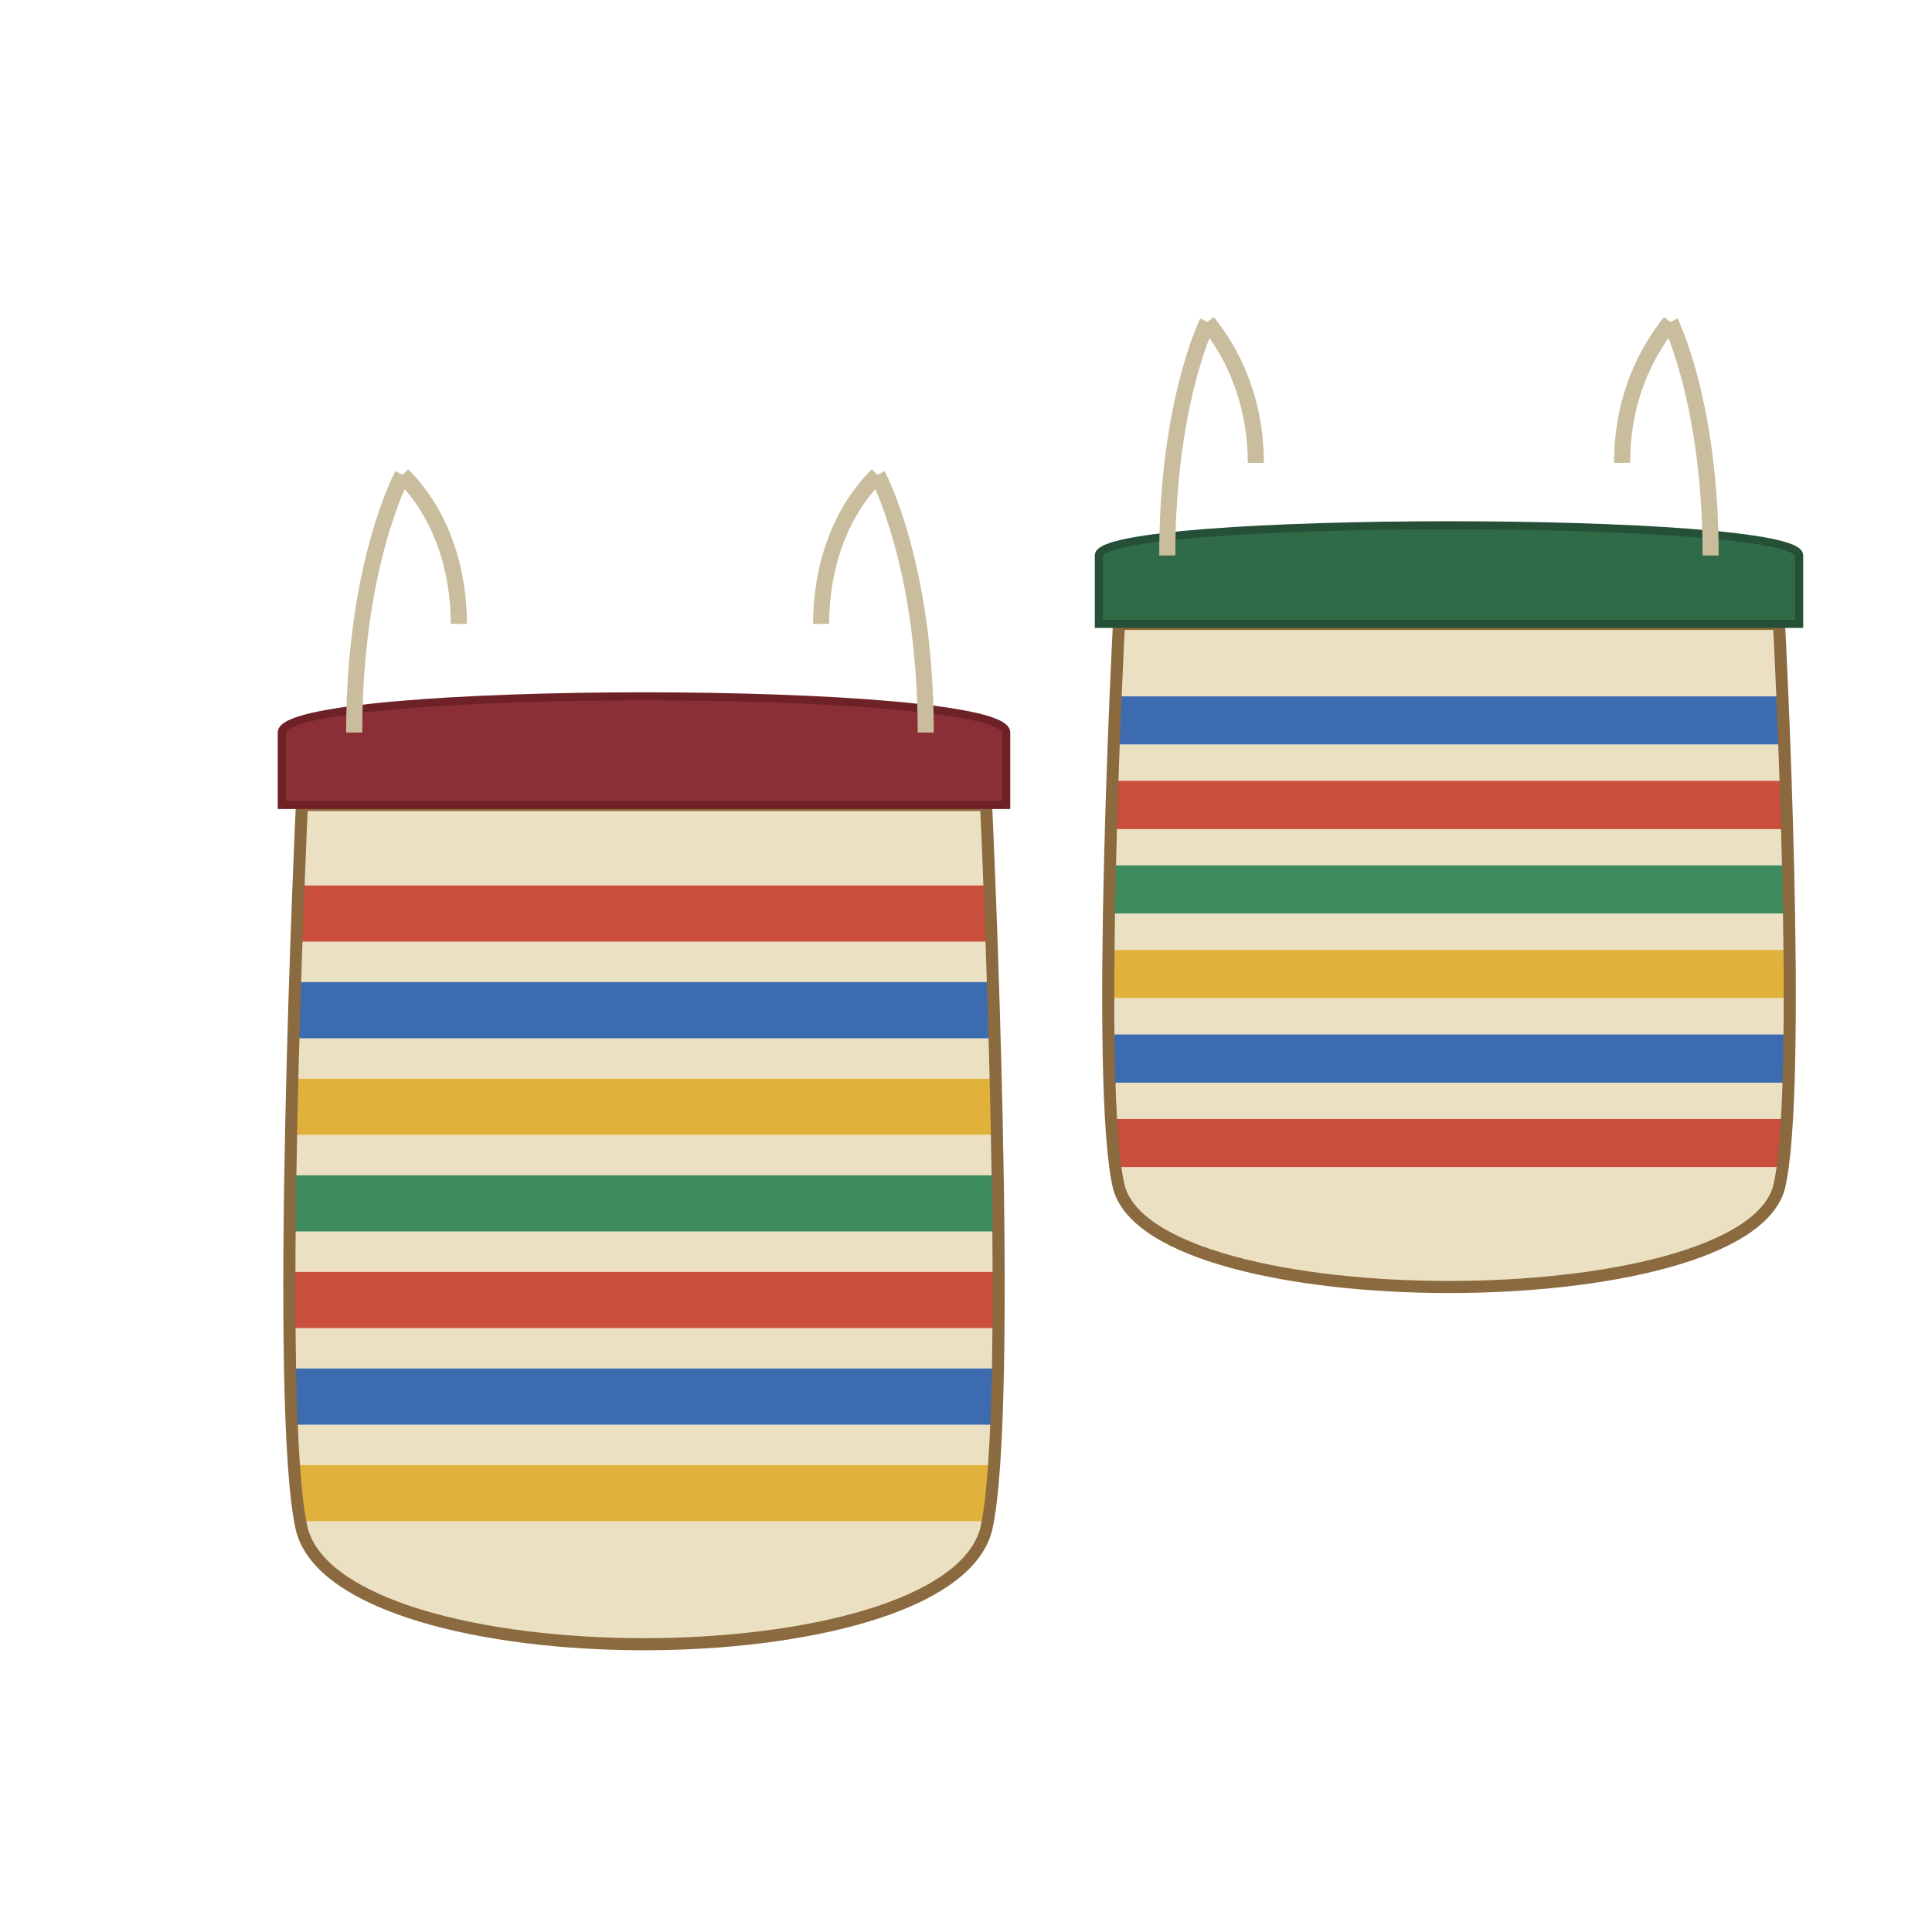
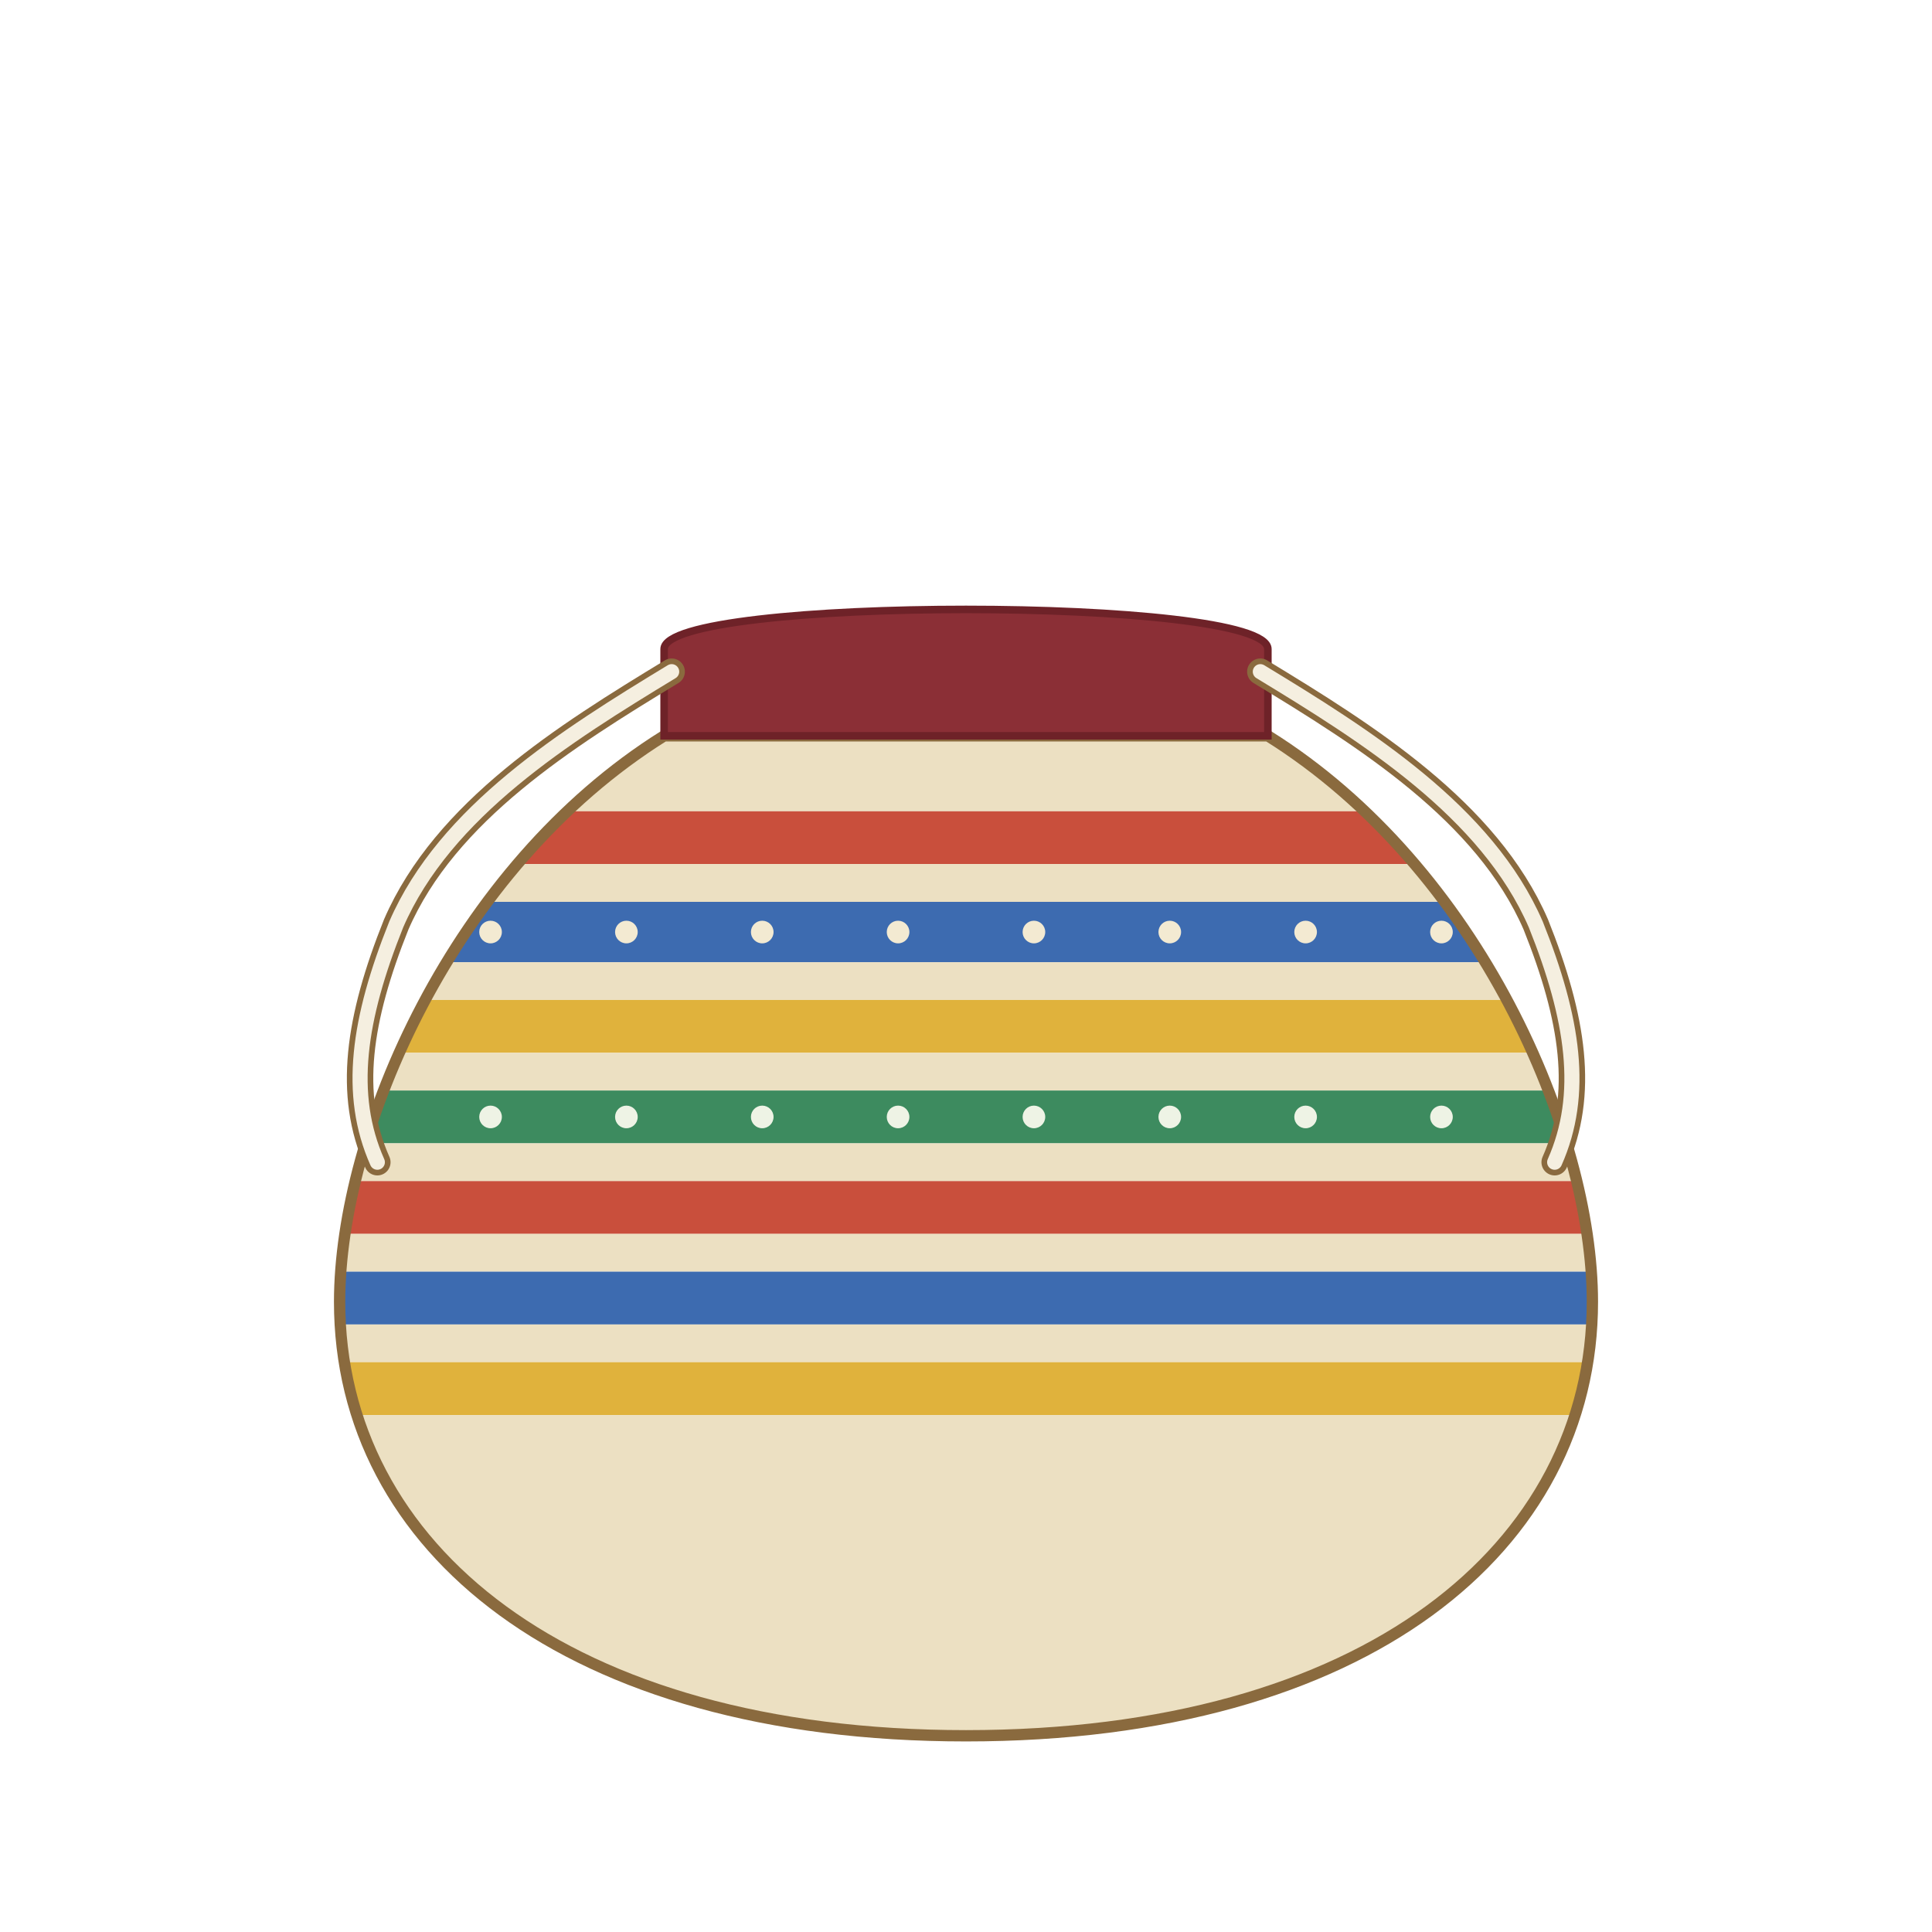
- <svg xmlns="http://www.w3.org/2000/svg" width="480" height="480" viewBox="100 50 480 480" role="img" aria-labelledby="soko-icon-title soko-icon-description">
+ <svg xmlns="http://www.w3.org/2000/svg" width="512" height="512" viewBox="0 0 512 512" role="img" aria-labelledby="soko-icon-title soko-icon-description">
  <defs>
-     <clipPath id="bodyL">
-       <path d="M175 250 C175 250 168 400 175 430 C185 468 335 468 345 430 C352 400 345 250 345 250 Z" />
-     </clipPath>
-     <clipPath id="bodyR">
-       <path d="M378 205 C378 205 372 320 378 345 C387 378 533 378 542 345 C548 320 542 205 542 205 Z" />
+     <clipPath id="basketBody">
+       <path d="M176,195 C120,230 90,300 90,345 C90,410 150,460 256,460 C362,460 422,410 422,345 C422,300 392,230 336,195 Z" />
    </clipPath>
  </defs>
-   <rect x="100" y="50" width="480" height="480" fill="#ffffff" />
-   <g clip-path="url(#bodyL)">
-     <rect x="160" y="250" width="200" height="20" fill="#ece0c2" />
-     <rect x="160" y="270" width="200" height="14" fill="#c94f3c" />
-     <rect x="160" y="284" width="200" height="10" fill="#ece0c2" />
-     <rect x="160" y="294" width="200" height="14" fill="#3d6bb0" />
-     <rect x="160" y="308" width="200" height="10" fill="#ece0c2" />
-     <rect x="160" y="318" width="200" height="14" fill="#e0b23c" />
-     <rect x="160" y="332" width="200" height="10" fill="#ece0c2" />
-     <rect x="160" y="342" width="200" height="14" fill="#3d8b5f" />
-     <rect x="160" y="356" width="200" height="10" fill="#ece0c2" />
-     <rect x="160" y="366" width="200" height="14" fill="#c94f3c" />
-     <rect x="160" y="380" width="200" height="10" fill="#ece0c2" />
-     <rect x="160" y="390" width="200" height="14" fill="#3d6bb0" />
-     <rect x="160" y="404" width="200" height="10" fill="#ece0c2" />
-     <rect x="160" y="414" width="200" height="14" fill="#e0b23c" />
-     <rect x="160" y="428" width="200" height="40" fill="#ece0c2" />
+   <rect width="512" height="512" fill="#ffffff" />
+   <g clip-path="url(#basketBody)">
+     <rect x="60" y="195" width="392" height="20" fill="#ece0c2" />
+     <rect x="60" y="215" width="392" height="14" fill="#c94f3c" />
+     <rect x="60" y="229" width="392" height="10" fill="#ece0c2" />
+     <rect x="60" y="239" width="392" height="16" fill="#3d6bb0" />
+     <rect x="60" y="255" width="392" height="10" fill="#ece0c2" />
+     <rect x="60" y="265" width="392" height="14" fill="#e0b23c" />
+     <rect x="60" y="279" width="392" height="10" fill="#ece0c2" />
+     <rect x="60" y="289" width="392" height="14" fill="#3d8b5f" />
+     <rect x="60" y="303" width="392" height="10" fill="#ece0c2" />
+     <rect x="60" y="313" width="392" height="14" fill="#c94f3c" />
+     <rect x="60" y="327" width="392" height="10" fill="#ece0c2" />
+     <rect x="60" y="337" width="392" height="14" fill="#3d6bb0" />
+     <rect x="60" y="351" width="392" height="10" fill="#ece0c2" />
+     <rect x="60" y="361" width="392" height="14" fill="#e0b23c" />
+     <rect x="60" y="375" width="392" height="85" fill="#ece0c2" />
+     <g fill="#f3ead2">
+       <circle cx="130" cy="247" r="3" />
+       <circle cx="166" cy="247" r="3" />
+       <circle cx="202" cy="247" r="3" />
+       <circle cx="238" cy="247" r="3" />
+       <circle cx="274" cy="247" r="3" />
+       <circle cx="310" cy="247" r="3" />
+       <circle cx="346" cy="247" r="3" />
+       <circle cx="382" cy="247" r="3" />
+     </g>
+     <g fill="#eef3e5">
+       <circle cx="130" cy="296" r="3" />
+       <circle cx="166" cy="296" r="3" />
+       <circle cx="202" cy="296" r="3" />
+       <circle cx="238" cy="296" r="3" />
+       <circle cx="274" cy="296" r="3" />
+       <circle cx="310" cy="296" r="3" />
+       <circle cx="346" cy="296" r="3" />
+       <circle cx="382" cy="296" r="3" />
+     </g>
  </g>
-   <path d="M175 250 C175 250 168 400 175 430 C185 468 335 468 345 430 C352 400 345 250 345 250 Z" fill="none" stroke="#8a6a3e" stroke-width="3" />
-   <path d="M170 250 C170 250 350 250 350 250 L350 232 C350 220 170 220 170 232 Z" fill="#8b2f36" stroke="#6e2228" stroke-width="2" />
-   <path d="M188 232 C188 190 200 168 200 168" fill="none" stroke="#c9bd9e" stroke-width="4" />
-   <path d="M200 168 C210 178 214 192 214 205" fill="none" stroke="#c9bd9e" stroke-width="4" />
-   <path d="M330 232 C330 190 318 168 318 168" fill="none" stroke="#c9bd9e" stroke-width="4" />
-   <path d="M318 168 C308 178 304 192 304 205" fill="none" stroke="#c9bd9e" stroke-width="4" />
-   <g clip-path="url(#bodyR)">
-     <rect x="365" y="205" width="190" height="18" fill="#ece0c2" />
-     <rect x="365" y="223" width="190" height="12" fill="#3d6bb0" />
-     <rect x="365" y="235" width="190" height="9" fill="#ece0c2" />
-     <rect x="365" y="244" width="190" height="12" fill="#c94f3c" />
-     <rect x="365" y="256" width="190" height="9" fill="#ece0c2" />
-     <rect x="365" y="265" width="190" height="12" fill="#3d8b5f" />
-     <rect x="365" y="277" width="190" height="9" fill="#ece0c2" />
-     <rect x="365" y="286" width="190" height="12" fill="#e0b23c" />
-     <rect x="365" y="298" width="190" height="9" fill="#ece0c2" />
-     <rect x="365" y="307" width="190" height="12" fill="#3d6bb0" />
-     <rect x="365" y="319" width="190" height="9" fill="#ece0c2" />
-     <rect x="365" y="328" width="190" height="12" fill="#c94f3c" />
-     <rect x="365" y="340" width="190" height="9" fill="#ece0c2" />
-     <rect x="365" y="349" width="190" height="30" fill="#ece0c2" />
-   </g>
-   <path d="M378 205 C378 205 372 320 378 345 C387 378 533 378 542 345 C548 320 542 205 542 205 Z" fill="none" stroke="#8a6a3e" stroke-width="3" />
-   <path d="M373 205 C373 205 547 205 547 205 L547 188 C547 178 373 178 373 188 Z" fill="#2f6b47" stroke="#254f36" stroke-width="2" />
-   <path d="M390 188 C390 150 400 130 400 130" fill="none" stroke="#c9bd9e" stroke-width="4" />
-   <path d="M400 130 C408 140 412 152 412 165" fill="none" stroke="#c9bd9e" stroke-width="4" />
-   <path d="M525 188 C525 150 515 130 515 130" fill="none" stroke="#c9bd9e" stroke-width="4" />
-   <path d="M515 130 C507 140 503 152 503 165" fill="none" stroke="#c9bd9e" stroke-width="4" />
+   <path d="M176,195 C120,230 90,300 90,345 C90,410 150,460 256,460 C362,460 422,410 422,345 C422,300 392,230 336,195 Z" fill="none" stroke="#8a6a3e" stroke-width="3" />
+   <path d="M176,195 C176,195 336,195 336,195 L336,172 C336,158 176,158 176,172 Z" fill="#8b2f36" stroke="#6e2228" stroke-width="2" />
+   <path d="M178,178 C150,195 118,215 105,245 C95,270 92,290 100,308" fill="none" stroke="#8a6a3e" stroke-width="7" stroke-linecap="round" />
+   <path d="M178,178 C150,195 118,215 105,245 C95,270 92,290 100,308" fill="none" stroke="#f5efe0" stroke-width="4" stroke-linecap="round" />
+   <path d="M334,178 C362,195 394,215 407,245 C417,270 420,290 412,308" fill="none" stroke="#8a6a3e" stroke-width="7" stroke-linecap="round" />
+   <path d="M334,178 C362,195 394,215 407,245 C417,270 420,290 412,308" fill="none" stroke="#f5efe0" stroke-width="4" stroke-linecap="round" />
</svg>
